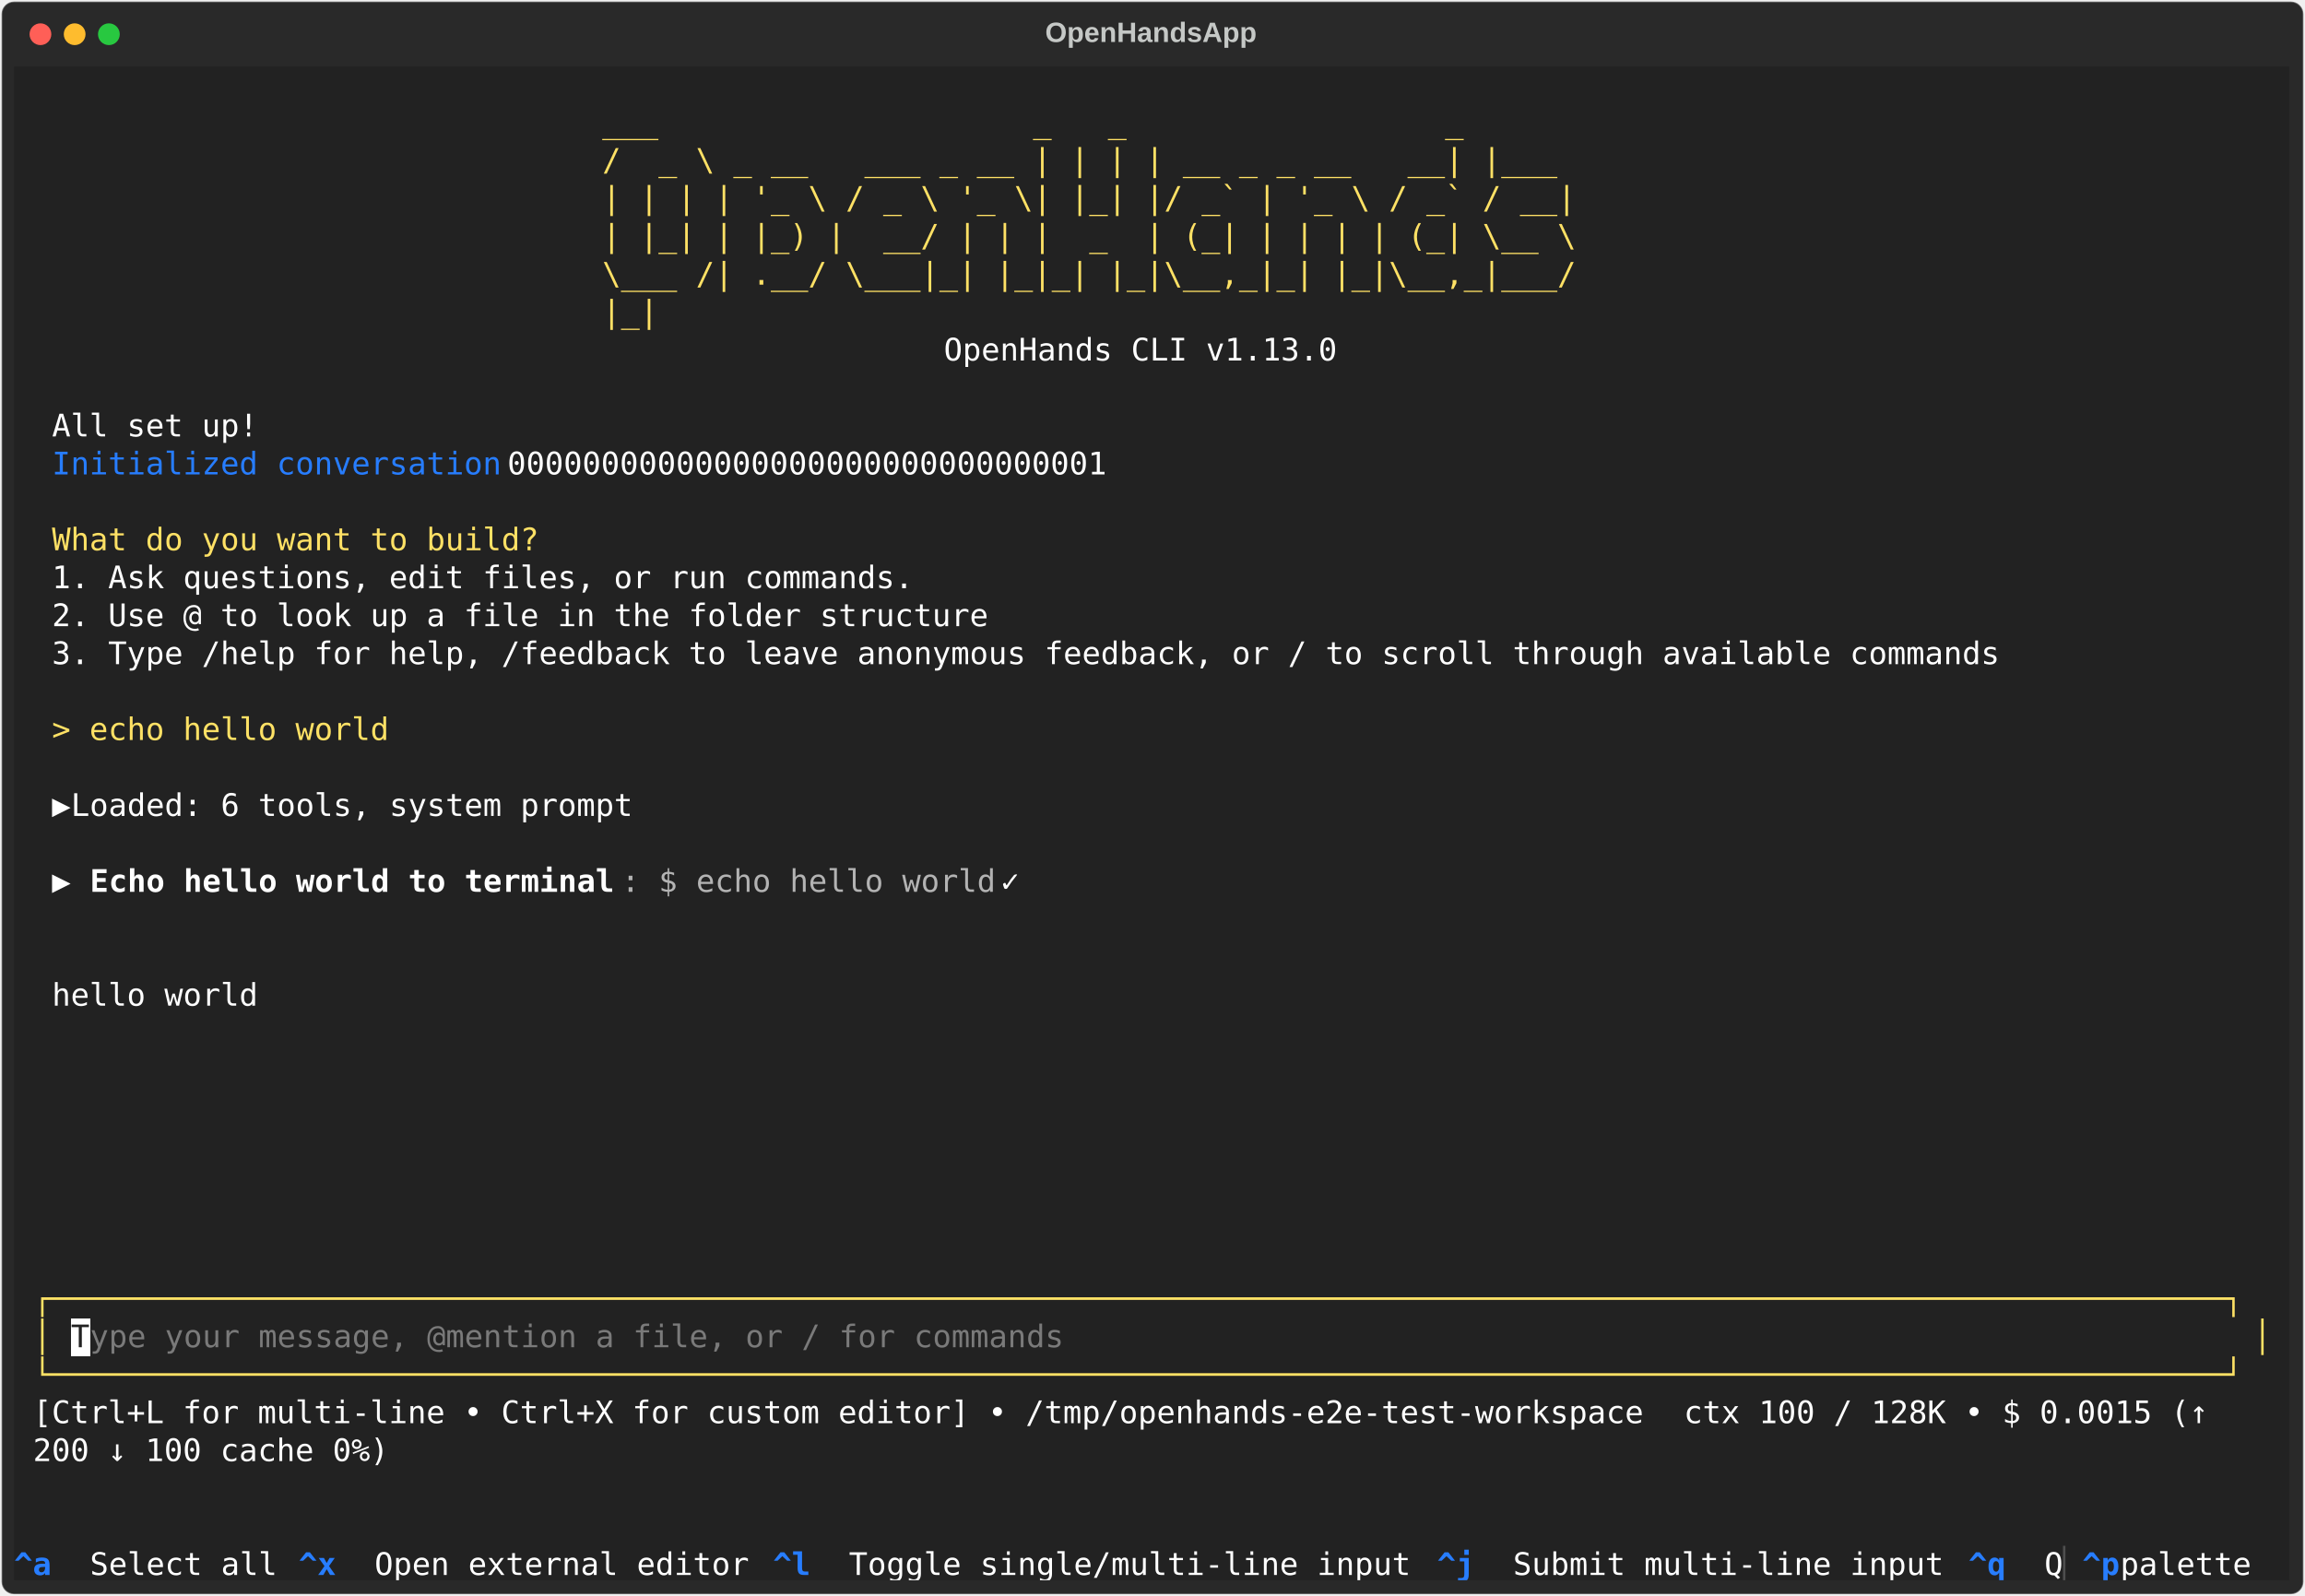
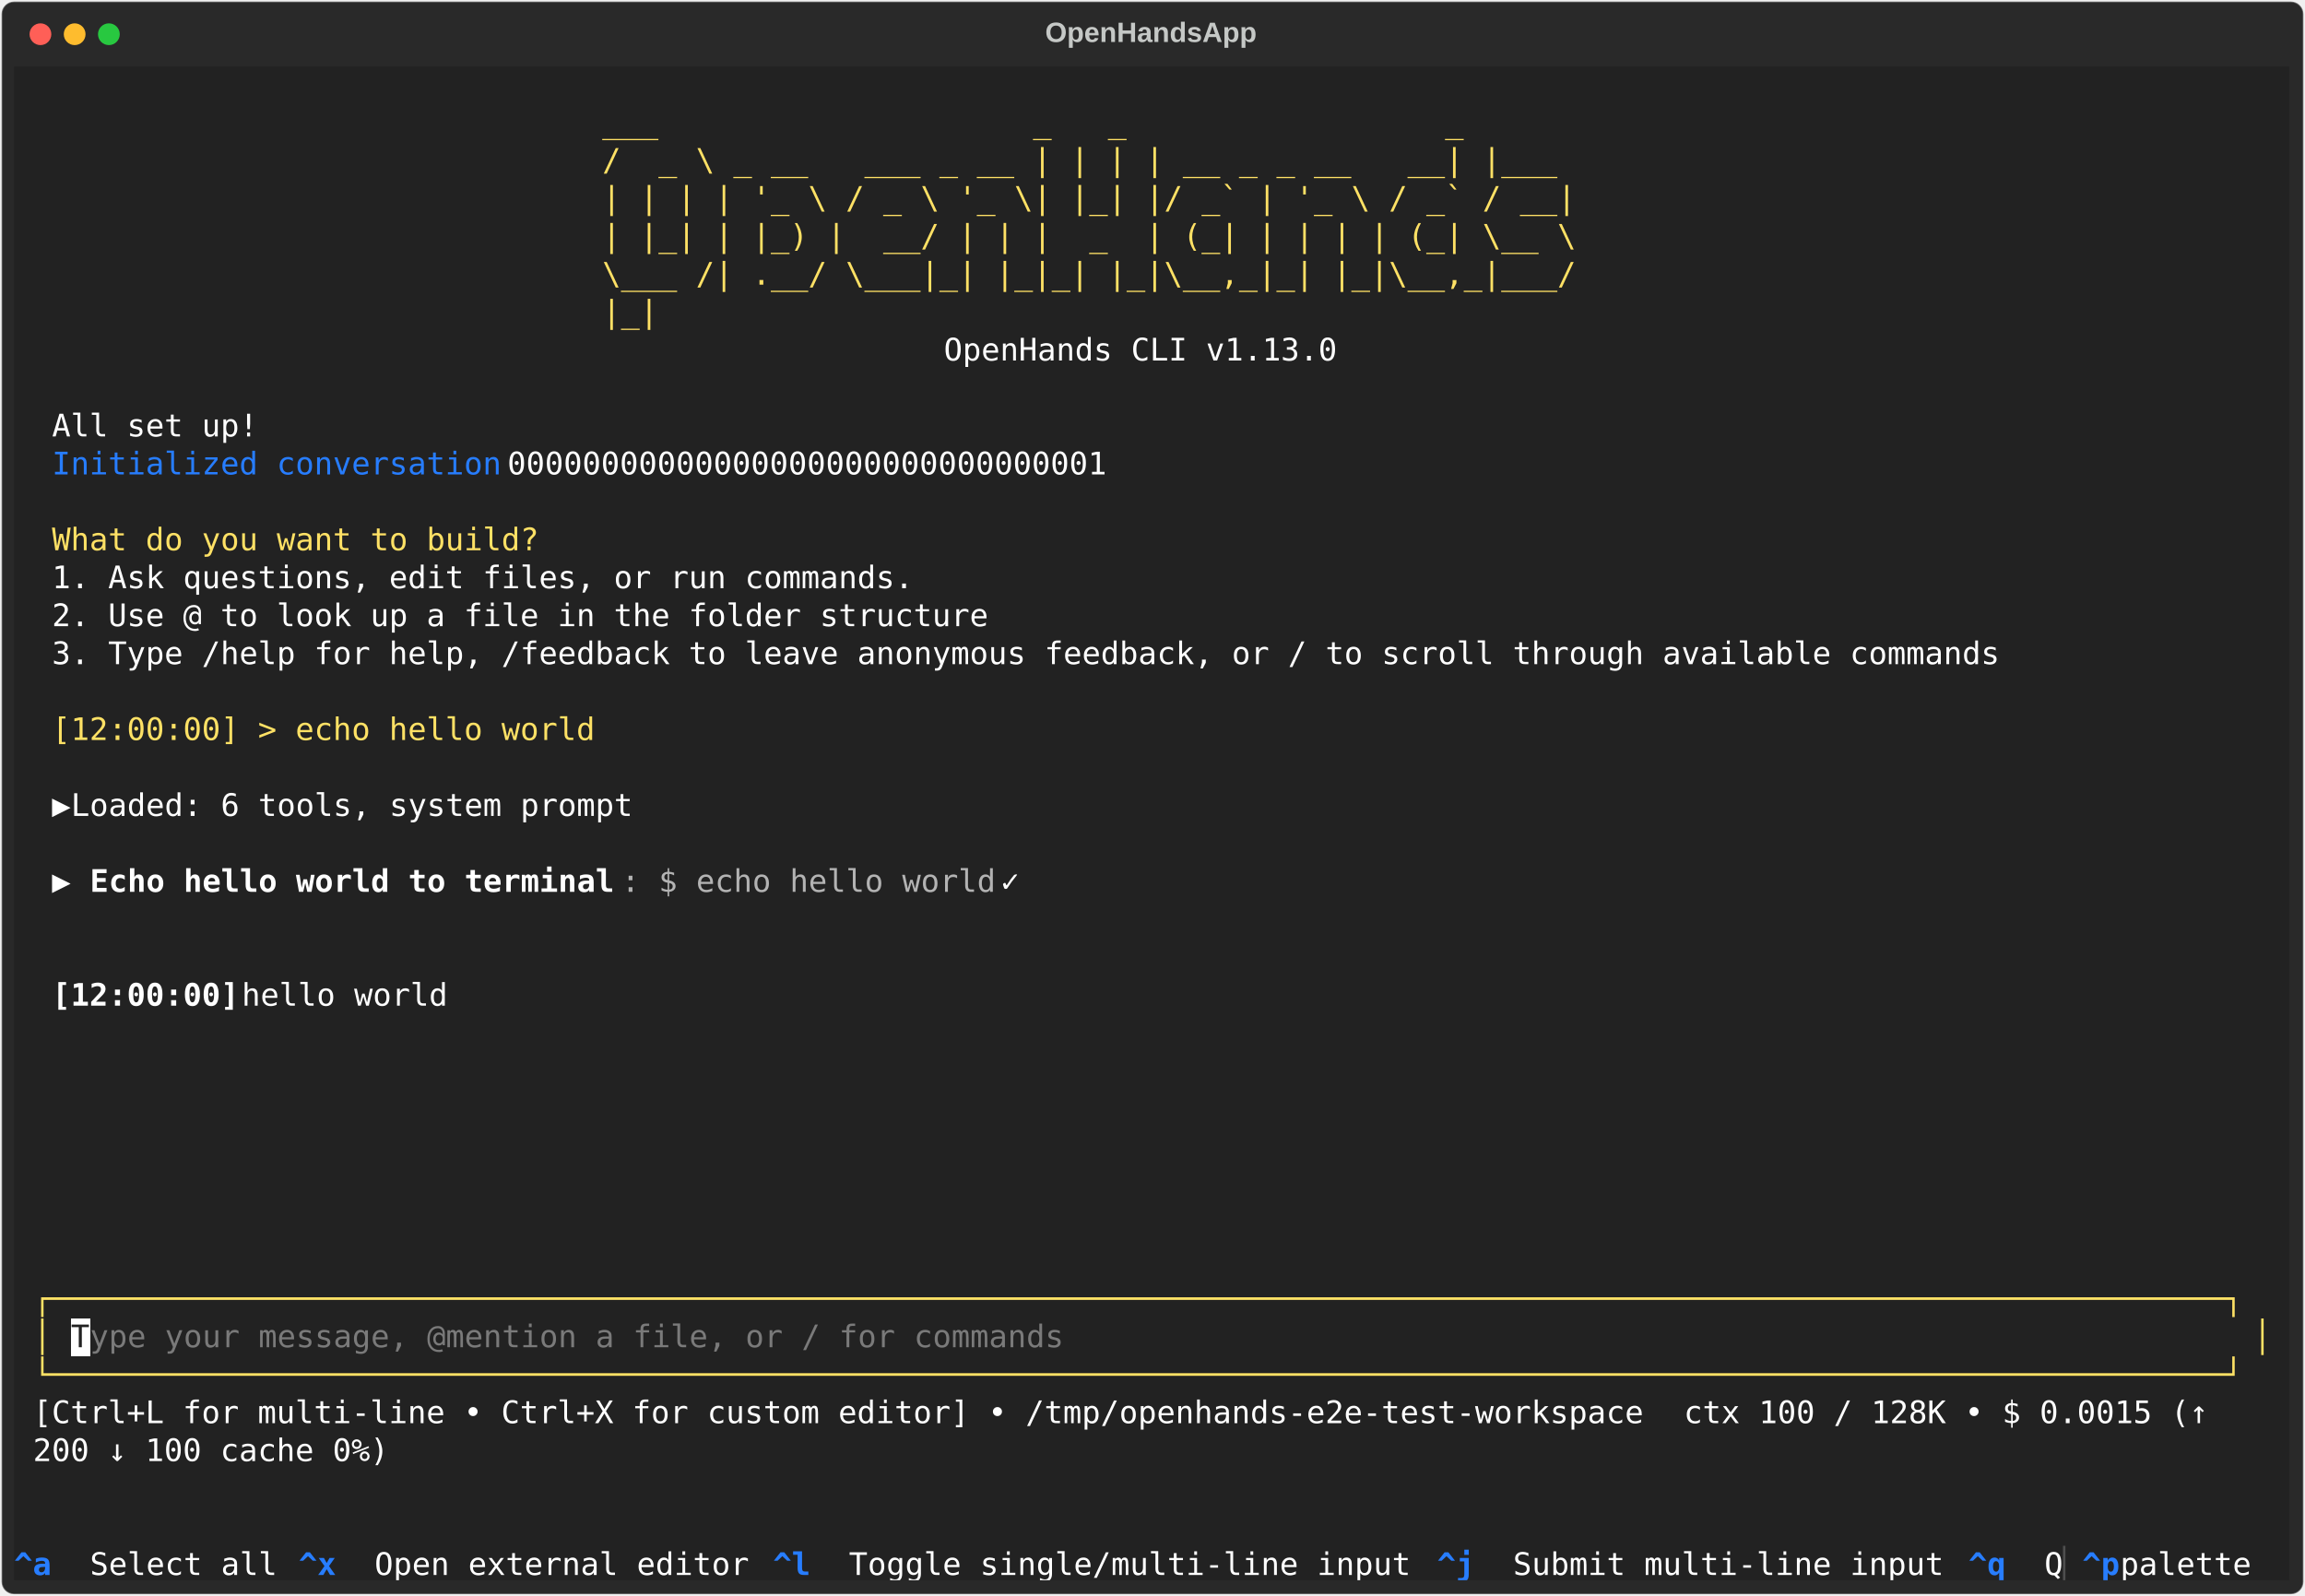
<svg xmlns="http://www.w3.org/2000/svg" class="rich-terminal" viewBox="0 0 1482 1026.0">
  <style>

    @font-face {
        font-family: "Fira Code";
        src: local("FiraCode-Regular"),
                url("https://cdnjs.cloudflare.com/ajax/libs/firacode/6.2.0/woff2/FiraCode-Regular.woff2") format("woff2"),
                url("https://cdnjs.cloudflare.com/ajax/libs/firacode/6.2.0/woff/FiraCode-Regular.woff") format("woff");
        font-style: normal;
        font-weight: 400;
    }
    @font-face {
        font-family: "Fira Code";
        src: local("FiraCode-Bold"),
                url("https://cdnjs.cloudflare.com/ajax/libs/firacode/6.2.0/woff2/FiraCode-Bold.woff2") format("woff2"),
                url("https://cdnjs.cloudflare.com/ajax/libs/firacode/6.2.0/woff/FiraCode-Bold.woff") format("woff");
        font-style: bold;
        font-weight: 700;
    }

    .terminal-matrix {
        font-family: Fira Code, monospace;
        font-size: 20px;
        line-height: 24.4px;
        font-variant-east-asian: full-width;
    }

    .terminal-title {
        font-size: 18px;
        font-weight: bold;
        font-family: arial;
    }

    .terminal-r1 { fill: #c5c8c6 }
.terminal-r2 { fill: #ffe165 }
.terminal-r3 { fill: #ffffff }
.terminal-r4 { fill: #277dff }
.terminal-r5 { fill: #fee165 }
.terminal-r6 { fill: #ffffff;font-weight: bold }
.terminal-r7 { fill: #b3b3b3 }
.terminal-r8 { fill: #222222 }
.terminal-r9 { fill: #7a7a7a }
.terminal-r10 { fill: #277dff;font-weight: bold }
.terminal-r11 { fill: #4e4e4e }
    </style>
  <defs>
    <clipPath id="terminal-clip-terminal">
      <rect x="0" y="0" width="1463.0" height="975.0" />
    </clipPath>
    <clipPath id="terminal-line-0">
      <rect x="0" y="1.5" width="1464" height="24.65" />
    </clipPath>
    <clipPath id="terminal-line-1">
      <rect x="0" y="25.9" width="1464" height="24.65" />
    </clipPath>
    <clipPath id="terminal-line-2">
      <rect x="0" y="50.3" width="1464" height="24.65" />
    </clipPath>
    <clipPath id="terminal-line-3">
      <rect x="0" y="74.7" width="1464" height="24.65" />
    </clipPath>
    <clipPath id="terminal-line-4">
      <rect x="0" y="99.1" width="1464" height="24.65" />
    </clipPath>
    <clipPath id="terminal-line-5">
      <rect x="0" y="123.5" width="1464" height="24.65" />
    </clipPath>
    <clipPath id="terminal-line-6">
      <rect x="0" y="147.9" width="1464" height="24.65" />
    </clipPath>
    <clipPath id="terminal-line-7">
      <rect x="0" y="172.3" width="1464" height="24.65" />
    </clipPath>
    <clipPath id="terminal-line-8">
      <rect x="0" y="196.7" width="1464" height="24.65" />
    </clipPath>
    <clipPath id="terminal-line-9">
      <rect x="0" y="221.1" width="1464" height="24.65" />
    </clipPath>
    <clipPath id="terminal-line-10">
      <rect x="0" y="245.5" width="1464" height="24.65" />
    </clipPath>
    <clipPath id="terminal-line-11">
      <rect x="0" y="269.9" width="1464" height="24.65" />
    </clipPath>
    <clipPath id="terminal-line-12">
      <rect x="0" y="294.3" width="1464" height="24.65" />
    </clipPath>
    <clipPath id="terminal-line-13">
      <rect x="0" y="318.7" width="1464" height="24.65" />
    </clipPath>
    <clipPath id="terminal-line-14">
      <rect x="0" y="343.1" width="1464" height="24.65" />
    </clipPath>
    <clipPath id="terminal-line-15">
      <rect x="0" y="367.5" width="1464" height="24.65" />
    </clipPath>
    <clipPath id="terminal-line-16">
      <rect x="0" y="391.9" width="1464" height="24.65" />
    </clipPath>
    <clipPath id="terminal-line-17">
      <rect x="0" y="416.3" width="1464" height="24.65" />
    </clipPath>
    <clipPath id="terminal-line-18">
      <rect x="0" y="440.7" width="1464" height="24.65" />
    </clipPath>
    <clipPath id="terminal-line-19">
      <rect x="0" y="465.1" width="1464" height="24.65" />
    </clipPath>
    <clipPath id="terminal-line-20">
      <rect x="0" y="489.5" width="1464" height="24.65" />
    </clipPath>
    <clipPath id="terminal-line-21">
      <rect x="0" y="513.9" width="1464" height="24.65" />
    </clipPath>
    <clipPath id="terminal-line-22">
      <rect x="0" y="538.3" width="1464" height="24.65" />
    </clipPath>
    <clipPath id="terminal-line-23">
      <rect x="0" y="562.7" width="1464" height="24.65" />
    </clipPath>
    <clipPath id="terminal-line-24">
      <rect x="0" y="587.1" width="1464" height="24.65" />
    </clipPath>
    <clipPath id="terminal-line-25">
      <rect x="0" y="611.5" width="1464" height="24.65" />
    </clipPath>
    <clipPath id="terminal-line-26">
      <rect x="0" y="635.9" width="1464" height="24.65" />
    </clipPath>
    <clipPath id="terminal-line-27">
      <rect x="0" y="660.3" width="1464" height="24.65" />
    </clipPath>
    <clipPath id="terminal-line-28">
      <rect x="0" y="684.7" width="1464" height="24.65" />
    </clipPath>
    <clipPath id="terminal-line-29">
      <rect x="0" y="709.1" width="1464" height="24.65" />
    </clipPath>
    <clipPath id="terminal-line-30">
      <rect x="0" y="733.5" width="1464" height="24.65" />
    </clipPath>
    <clipPath id="terminal-line-31">
      <rect x="0" y="757.9" width="1464" height="24.65" />
    </clipPath>
    <clipPath id="terminal-line-32">
      <rect x="0" y="782.3" width="1464" height="24.65" />
    </clipPath>
    <clipPath id="terminal-line-33">
      <rect x="0" y="806.7" width="1464" height="24.65" />
    </clipPath>
    <clipPath id="terminal-line-34">
      <rect x="0" y="831.1" width="1464" height="24.65" />
    </clipPath>
    <clipPath id="terminal-line-35">
      <rect x="0" y="855.5" width="1464" height="24.65" />
    </clipPath>
    <clipPath id="terminal-line-36">
      <rect x="0" y="879.9" width="1464" height="24.65" />
    </clipPath>
    <clipPath id="terminal-line-37">
      <rect x="0" y="904.3" width="1464" height="24.65" />
    </clipPath>
    <clipPath id="terminal-line-38">
      <rect x="0" y="928.7" width="1464" height="24.65" />
    </clipPath>
  </defs>
  <rect fill="#292929" stroke="rgba(255,255,255,0.35)" stroke-width="1" x="1" y="1" width="1480" height="1024" rx="8" />
  <text class="terminal-title" fill="#c5c8c6" text-anchor="middle" x="740" y="27">OpenHandsApp</text>
  <g transform="translate(26,22)">
    <circle cx="0" cy="0" r="7" fill="#ff5f57" />
    <circle cx="22" cy="0" r="7" fill="#febc2e" />
    <circle cx="44" cy="0" r="7" fill="#28c840" />
  </g>
  <g transform="translate(9, 41)" clip-path="url(#terminal-clip-terminal)">
    <rect fill="#222222" x="0" y="1.5" width="1464" height="24.65" shape-rendering="crispEdges" />
    <rect fill="#222222" x="0" y="25.9" width="378.2" height="24.65" shape-rendering="crispEdges" />
    <rect fill="#222222" x="378.2" y="25.9" width="695.4" height="24.65" shape-rendering="crispEdges" />
    <rect fill="#222222" x="1073.6" y="25.9" width="390.4" height="24.65" shape-rendering="crispEdges" />
    <rect fill="#222222" x="0" y="50.3" width="378.2" height="24.65" shape-rendering="crispEdges" />
    <rect fill="#222222" x="378.2" y="50.3" width="695.4" height="24.65" shape-rendering="crispEdges" />
    <rect fill="#222222" x="1073.6" y="50.3" width="390.4" height="24.65" shape-rendering="crispEdges" />
    <rect fill="#222222" x="0" y="74.7" width="378.2" height="24.65" shape-rendering="crispEdges" />
    <rect fill="#222222" x="378.2" y="74.7" width="695.4" height="24.65" shape-rendering="crispEdges" />
    <rect fill="#222222" x="1073.6" y="74.7" width="390.4" height="24.65" shape-rendering="crispEdges" />
    <rect fill="#222222" x="0" y="99.1" width="378.2" height="24.65" shape-rendering="crispEdges" />
    <rect fill="#222222" x="378.2" y="99.1" width="695.4" height="24.65" shape-rendering="crispEdges" />
    <rect fill="#222222" x="1073.6" y="99.1" width="390.4" height="24.65" shape-rendering="crispEdges" />
    <rect fill="#222222" x="0" y="123.5" width="378.2" height="24.65" shape-rendering="crispEdges" />
    <rect fill="#222222" x="378.2" y="123.5" width="695.4" height="24.65" shape-rendering="crispEdges" />
    <rect fill="#222222" x="1073.6" y="123.5" width="390.4" height="24.65" shape-rendering="crispEdges" />
    <rect fill="#222222" x="0" y="147.9" width="378.2" height="24.65" shape-rendering="crispEdges" />
    <rect fill="#222222" x="378.2" y="147.9" width="695.4" height="24.65" shape-rendering="crispEdges" />
    <rect fill="#222222" x="1073.6" y="147.9" width="390.4" height="24.65" shape-rendering="crispEdges" />
    <rect fill="#222222" x="0" y="172.3" width="597.8" height="24.65" shape-rendering="crispEdges" />
    <rect fill="#222222" x="597.8" y="172.3" width="256.2" height="24.65" shape-rendering="crispEdges" />
    <rect fill="#222222" x="854" y="172.3" width="610" height="24.65" shape-rendering="crispEdges" />
    <rect fill="#222222" x="0" y="196.7" width="1464" height="24.65" shape-rendering="crispEdges" />
    <rect fill="#222222" x="0" y="221.1" width="24.4" height="24.65" shape-rendering="crispEdges" />
    <rect fill="#222222" x="24.4" y="221.1" width="134.2" height="24.65" shape-rendering="crispEdges" />
    <rect fill="#222222" x="158.6" y="221.1" width="1305.4" height="24.65" shape-rendering="crispEdges" />
    <rect fill="#222222" x="0" y="245.5" width="24.4" height="24.65" shape-rendering="crispEdges" />
    <rect fill="#222222" x="24.4" y="245.5" width="292.8" height="24.65" shape-rendering="crispEdges" />
    <rect fill="#222222" x="317.2" y="245.5" width="402.6" height="24.65" shape-rendering="crispEdges" />
    <rect fill="#222222" x="719.8" y="245.5" width="744.2" height="24.65" shape-rendering="crispEdges" />
    <rect fill="#222222" x="0" y="269.9" width="1464" height="24.65" shape-rendering="crispEdges" />
    <rect fill="#222222" x="0" y="294.3" width="24.4" height="24.65" shape-rendering="crispEdges" />
    <rect fill="#222222" x="24.4" y="294.3" width="317.2" height="24.65" shape-rendering="crispEdges" />
    <rect fill="#222222" x="341.6" y="294.3" width="1122.4" height="24.65" shape-rendering="crispEdges" />
    <rect fill="#222222" x="0" y="318.7" width="24.4" height="24.65" shape-rendering="crispEdges" />
    <rect fill="#222222" x="24.4" y="318.7" width="561.2" height="24.65" shape-rendering="crispEdges" />
    <rect fill="#222222" x="585.6" y="318.7" width="878.4" height="24.65" shape-rendering="crispEdges" />
    <rect fill="#222222" x="0" y="343.1" width="24.4" height="24.65" shape-rendering="crispEdges" />
    <rect fill="#222222" x="24.4" y="343.1" width="610" height="24.65" shape-rendering="crispEdges" />
    <rect fill="#222222" x="634.4" y="343.1" width="829.6" height="24.65" shape-rendering="crispEdges" />
    <rect fill="#222222" x="0" y="367.5" width="24.4" height="24.65" shape-rendering="crispEdges" />
    <rect fill="#222222" x="24.4" y="367.5" width="1268.8" height="24.65" shape-rendering="crispEdges" />
    <rect fill="#222222" x="1293.2" y="367.5" width="170.8" height="24.65" shape-rendering="crispEdges" />
    <rect fill="#222222" x="0" y="391.9" width="1464" height="24.65" shape-rendering="crispEdges" />
    <rect fill="#222222" x="0" y="416.3" width="24.4" height="24.65" shape-rendering="crispEdges" />
-     <rect fill="#222222" x="24.4" y="416.3" width="219.6" height="24.65" shape-rendering="crispEdges" />
-     <rect fill="#222222" x="244" y="416.3" width="1220" height="24.65" shape-rendering="crispEdges" />
+     <rect fill="#222222" x="24.4" y="416.3" width="353.8" height="24.65" shape-rendering="crispEdges" />
+     <rect fill="#222222" x="378.2" y="416.3" width="1085.8" height="24.65" shape-rendering="crispEdges" />
    <rect fill="#222222" x="0" y="440.7" width="1464" height="24.65" shape-rendering="crispEdges" />
    <rect fill="#222222" x="0" y="465.1" width="24.4" height="24.65" shape-rendering="crispEdges" />
    <rect fill="#222222" x="24.4" y="465.1" width="12.2" height="24.65" shape-rendering="crispEdges" />
    <rect fill="#222222" x="36.6" y="465.1" width="378.2" height="24.65" shape-rendering="crispEdges" />
    <rect fill="#222222" x="414.8" y="465.1" width="1049.2" height="24.65" shape-rendering="crispEdges" />
    <rect fill="#222222" x="0" y="489.5" width="1464" height="24.65" shape-rendering="crispEdges" />
    <rect fill="#222222" x="0" y="513.9" width="24.4" height="24.65" shape-rendering="crispEdges" />
    <rect fill="#222222" x="24.4" y="513.9" width="12.2" height="24.65" shape-rendering="crispEdges" />
    <rect fill="#222222" x="36.6" y="513.9" width="12.2" height="24.65" shape-rendering="crispEdges" />
    <rect fill="#222222" x="48.8" y="513.9" width="341.6" height="24.65" shape-rendering="crispEdges" />
    <rect fill="#222222" x="390.4" y="513.9" width="244" height="24.65" shape-rendering="crispEdges" />
    <rect fill="#222222" x="634.4" y="513.9" width="24.4" height="24.65" shape-rendering="crispEdges" />
    <rect fill="#222222" x="658.8" y="513.9" width="805.2" height="24.65" shape-rendering="crispEdges" />
    <rect fill="#222222" x="0" y="538.3" width="1464" height="24.65" shape-rendering="crispEdges" />
    <rect fill="#222222" x="0" y="562.7" width="1464" height="24.65" shape-rendering="crispEdges" />
    <rect fill="#222222" x="0" y="587.1" width="24.4" height="24.65" shape-rendering="crispEdges" />
-     <rect fill="#222222" x="24.4" y="587.1" width="134.2" height="24.65" shape-rendering="crispEdges" />
-     <rect fill="#222222" x="158.6" y="587.1" width="1305.4" height="24.65" shape-rendering="crispEdges" />
+     <rect fill="#222222" x="24.4" y="587.1" width="122" height="24.65" shape-rendering="crispEdges" />
+     <rect fill="#222222" x="146.4" y="587.1" width="146.4" height="24.65" shape-rendering="crispEdges" />
+     <rect fill="#222222" x="292.8" y="587.1" width="1171.2" height="24.65" shape-rendering="crispEdges" />
    <rect fill="#222222" x="0" y="611.5" width="1464" height="24.65" shape-rendering="crispEdges" />
    <rect fill="#222222" x="0" y="635.9" width="1464" height="24.65" shape-rendering="crispEdges" />
    <rect fill="#222222" x="0" y="660.3" width="1464" height="24.65" shape-rendering="crispEdges" />
    <rect fill="#222222" x="0" y="684.7" width="1464" height="24.65" shape-rendering="crispEdges" />
    <rect fill="#222222" x="0" y="709.1" width="1464" height="24.65" shape-rendering="crispEdges" />
    <rect fill="#222222" x="0" y="733.5" width="1464" height="24.65" shape-rendering="crispEdges" />
    <rect fill="#222222" x="0" y="757.9" width="12.2" height="24.65" shape-rendering="crispEdges" />
    <rect fill="#222222" x="12.2" y="757.9" width="12.2" height="24.65" shape-rendering="crispEdges" />
    <rect fill="#222222" x="24.4" y="757.9" width="1439.6" height="24.65" shape-rendering="crispEdges" />
    <rect fill="#222222" x="0" y="782.3" width="12.2" height="24.65" shape-rendering="crispEdges" />
    <rect fill="#222222" x="12.2" y="782.3" width="1439.6" height="24.65" shape-rendering="crispEdges" />
    <rect fill="#222222" x="1451.8" y="782.3" width="12.2" height="24.65" shape-rendering="crispEdges" />
    <rect fill="#222222" x="0" y="806.7" width="12.2" height="24.65" shape-rendering="crispEdges" />
    <rect fill="#222222" x="12.2" y="806.7" width="12.2" height="24.65" shape-rendering="crispEdges" />
    <rect fill="#222222" x="24.4" y="806.7" width="12.2" height="24.65" shape-rendering="crispEdges" />
    <rect fill="#ffffff" x="36.6" y="806.7" width="12.2" height="24.65" shape-rendering="crispEdges" />
    <rect fill="#222222" x="48.8" y="806.7" width="634.4" height="24.65" shape-rendering="crispEdges" />
    <rect fill="#222222" x="683.2" y="806.7" width="756.4" height="24.65" shape-rendering="crispEdges" />
    <rect fill="#222222" x="1439.6" y="806.7" width="12.2" height="24.65" shape-rendering="crispEdges" />
    <rect fill="#222222" x="1451.8" y="806.7" width="12.2" height="24.65" shape-rendering="crispEdges" />
    <rect fill="#222222" x="0" y="831.1" width="12.2" height="24.65" shape-rendering="crispEdges" />
    <rect fill="#222222" x="12.2" y="831.1" width="1439.6" height="24.65" shape-rendering="crispEdges" />
    <rect fill="#222222" x="1451.8" y="831.1" width="12.2" height="24.65" shape-rendering="crispEdges" />
    <rect fill="#222222" x="0" y="855.5" width="12.2" height="24.65" shape-rendering="crispEdges" />
    <rect fill="#222222" x="12.2" y="855.5" width="1061.4" height="24.65" shape-rendering="crispEdges" />
    <rect fill="#222222" x="1073.6" y="855.5" width="341.6" height="24.65" shape-rendering="crispEdges" />
    <rect fill="#222222" x="1415.2" y="855.5" width="48.8" height="24.65" shape-rendering="crispEdges" />
    <rect fill="#222222" x="0" y="879.9" width="12.2" height="24.65" shape-rendering="crispEdges" />
    <rect fill="#222222" x="12.2" y="879.9" width="231.8" height="24.65" shape-rendering="crispEdges" />
    <rect fill="#222222" x="244" y="879.9" width="1220" height="24.65" shape-rendering="crispEdges" />
    <rect fill="#222222" x="0" y="904.3" width="1464" height="24.65" shape-rendering="crispEdges" />
    <rect fill="#222222" x="0" y="928.7" width="1464" height="24.65" shape-rendering="crispEdges" />
    <rect fill="#222222" x="0" y="953.1" width="48.8" height="24.65" shape-rendering="crispEdges" />
    <rect fill="#222222" x="48.8" y="953.1" width="134.2" height="24.65" shape-rendering="crispEdges" />
    <rect fill="#222222" x="183" y="953.1" width="48.8" height="24.65" shape-rendering="crispEdges" />
    <rect fill="#222222" x="231.8" y="953.1" width="256.2" height="24.65" shape-rendering="crispEdges" />
    <rect fill="#222222" x="488" y="953.1" width="48.8" height="24.65" shape-rendering="crispEdges" />
    <rect fill="#222222" x="536.8" y="953.1" width="378.2" height="24.65" shape-rendering="crispEdges" />
    <rect fill="#222222" x="915" y="953.1" width="48.8" height="24.65" shape-rendering="crispEdges" />
    <rect fill="#222222" x="963.8" y="953.1" width="292.8" height="24.65" shape-rendering="crispEdges" />
    <rect fill="#222222" x="1256.6" y="953.1" width="48.8" height="24.65" shape-rendering="crispEdges" />
    <rect fill="#222222" x="1305.4" y="953.1" width="12.2" height="24.65" shape-rendering="crispEdges" />
    <rect fill="#222222" x="1317.6" y="953.1" width="12.2" height="24.65" shape-rendering="crispEdges" />
    <rect fill="#222222" x="1329.8" y="953.1" width="24.4" height="24.65" shape-rendering="crispEdges" />
    <rect fill="#222222" x="1354.2" y="953.1" width="97.6" height="24.65" shape-rendering="crispEdges" />
    <rect fill="#222222" x="1451.8" y="953.1" width="12.2" height="24.65" shape-rendering="crispEdges" />
    <g class="terminal-matrix">
      <text class="terminal-r1" x="1464" y="20" textLength="12.2" clip-path="url(#terminal-line-0)">
</text>
      <text class="terminal-r2" x="378.2" y="44.4" textLength="695.4" clip-path="url(#terminal-line-1)">     ___                    _   _                 _      </text>
      <text class="terminal-r1" x="1464" y="44.4" textLength="12.2" clip-path="url(#terminal-line-1)">
</text>
      <text class="terminal-r2" x="378.2" y="68.8" textLength="695.4" clip-path="url(#terminal-line-2)">    /  _ \ _ __   ___ _ __ | | | | __ _ _ __   __| |___  </text>
      <text class="terminal-r1" x="1464" y="68.8" textLength="12.2" clip-path="url(#terminal-line-2)">
</text>
      <text class="terminal-r2" x="378.2" y="93.2" textLength="695.4" clip-path="url(#terminal-line-3)">    | | | | '_ \ / _ \ '_ \| |_| |/ _` | '_ \ / _` / __| </text>
      <text class="terminal-r1" x="1464" y="93.2" textLength="12.2" clip-path="url(#terminal-line-3)">
</text>
      <text class="terminal-r2" x="378.2" y="117.6" textLength="695.4" clip-path="url(#terminal-line-4)">    | |_| | |_) |  __/ | | |  _  | (_| | | | | (_| \__ \ </text>
      <text class="terminal-r1" x="1464" y="117.6" textLength="12.2" clip-path="url(#terminal-line-4)">
</text>
      <text class="terminal-r2" x="378.2" y="142" textLength="695.4" clip-path="url(#terminal-line-5)">    \___ /| .__/ \___|_| |_|_| |_|\__,_|_| |_|\__,_|___/ </text>
      <text class="terminal-r1" x="1464" y="142" textLength="12.2" clip-path="url(#terminal-line-5)">
</text>
      <text class="terminal-r2" x="378.2" y="166.4" textLength="695.4" clip-path="url(#terminal-line-6)">          |_|                                            </text>
      <text class="terminal-r1" x="1464" y="166.4" textLength="12.2" clip-path="url(#terminal-line-6)">
</text>
      <text class="terminal-r3" x="597.8" y="190.8" textLength="256.2" clip-path="url(#terminal-line-7)">OpenHands CLI v1.13.0</text>
      <text class="terminal-r1" x="1464" y="190.8" textLength="12.2" clip-path="url(#terminal-line-7)">
</text>
      <text class="terminal-r1" x="1464" y="215.2" textLength="12.2" clip-path="url(#terminal-line-8)">
</text>
      <text class="terminal-r3" x="24.4" y="239.6" textLength="134.2" clip-path="url(#terminal-line-9)">All set up!</text>
      <text class="terminal-r1" x="1464" y="239.6" textLength="12.2" clip-path="url(#terminal-line-9)">
</text>
      <text class="terminal-r4" x="24.4" y="264" textLength="292.8" clip-path="url(#terminal-line-10)">Initialized conversation</text>
      <text class="terminal-r3" x="317.2" y="264" textLength="402.6" clip-path="url(#terminal-line-10)"> 00000000000000000000000000000001</text>
      <text class="terminal-r1" x="1464" y="264" textLength="12.2" clip-path="url(#terminal-line-10)">
</text>
      <text class="terminal-r1" x="1464" y="288.4" textLength="12.2" clip-path="url(#terminal-line-11)">
</text>
      <text class="terminal-r2" x="24.4" y="312.8" textLength="317.2" clip-path="url(#terminal-line-12)">What do you want to build?</text>
      <text class="terminal-r1" x="1464" y="312.8" textLength="12.2" clip-path="url(#terminal-line-12)">
</text>
      <text class="terminal-r3" x="24.4" y="337.2" textLength="561.2" clip-path="url(#terminal-line-13)">1. Ask questions, edit files, or run commands.</text>
      <text class="terminal-r1" x="1464" y="337.2" textLength="12.2" clip-path="url(#terminal-line-13)">
</text>
      <text class="terminal-r3" x="24.4" y="361.6" textLength="610" clip-path="url(#terminal-line-14)">2. Use @ to look up a file in the folder structure</text>
      <text class="terminal-r1" x="1464" y="361.6" textLength="12.2" clip-path="url(#terminal-line-14)">
</text>
      <text class="terminal-r3" x="24.4" y="386" textLength="1268.8" clip-path="url(#terminal-line-15)">3. Type /help for help, /feedback to leave anonymous feedback, or / to scroll through available commands</text>
      <text class="terminal-r1" x="1464" y="386" textLength="12.2" clip-path="url(#terminal-line-15)">
</text>
      <text class="terminal-r1" x="1464" y="410.4" textLength="12.2" clip-path="url(#terminal-line-16)">
</text>
-       <text class="terminal-r5" x="24.4" y="434.8" textLength="219.6" clip-path="url(#terminal-line-17)">&gt; echo hello world</text>
+       <text class="terminal-r5" x="24.4" y="434.8" textLength="353.8" clip-path="url(#terminal-line-17)">[12:00:00] &gt; echo hello world</text>
      <text class="terminal-r1" x="1464" y="434.8" textLength="12.2" clip-path="url(#terminal-line-17)">
</text>
      <text class="terminal-r1" x="1464" y="459.2" textLength="12.2" clip-path="url(#terminal-line-18)">
</text>
      <text class="terminal-r3" x="24.4" y="483.6" textLength="12.2" clip-path="url(#terminal-line-19)">▶</text>
      <text class="terminal-r3" x="36.6" y="483.6" textLength="378.2" clip-path="url(#terminal-line-19)"> Loaded: 6 tools, system prompt</text>
      <text class="terminal-r1" x="1464" y="483.6" textLength="12.2" clip-path="url(#terminal-line-19)">
</text>
      <text class="terminal-r1" x="1464" y="508" textLength="12.2" clip-path="url(#terminal-line-20)">
</text>
      <text class="terminal-r3" x="24.4" y="532.4" textLength="12.2" clip-path="url(#terminal-line-21)">▶</text>
      <text class="terminal-r6" x="48.8" y="532.4" textLength="341.6" clip-path="url(#terminal-line-21)">Echo hello world to terminal</text>
      <text class="terminal-r7" x="390.4" y="532.4" textLength="244" clip-path="url(#terminal-line-21)">: $ echo hello world</text>
      <text class="terminal-r3" x="634.4" y="532.4" textLength="24.4" clip-path="url(#terminal-line-21)"> ✓</text>
      <text class="terminal-r1" x="1464" y="532.4" textLength="12.2" clip-path="url(#terminal-line-21)">
</text>
      <text class="terminal-r1" x="1464" y="556.8" textLength="12.2" clip-path="url(#terminal-line-22)">
</text>
      <text class="terminal-r1" x="1464" y="581.2" textLength="12.2" clip-path="url(#terminal-line-23)">
</text>
-       <text class="terminal-r3" x="24.4" y="605.6" textLength="134.2" clip-path="url(#terminal-line-24)">hello world</text>
+       <text class="terminal-r6" x="24.4" y="605.6" textLength="122" clip-path="url(#terminal-line-24)">[12:00:00]</text>
+       <text class="terminal-r3" x="146.4" y="605.6" textLength="146.4" clip-path="url(#terminal-line-24)"> hello world</text>
      <text class="terminal-r1" x="1464" y="605.6" textLength="12.2" clip-path="url(#terminal-line-24)">
</text>
      <text class="terminal-r1" x="1464" y="630" textLength="12.2" clip-path="url(#terminal-line-25)">
</text>
      <text class="terminal-r1" x="1464" y="654.4" textLength="12.2" clip-path="url(#terminal-line-26)">
</text>
      <text class="terminal-r1" x="1464" y="678.8" textLength="12.2" clip-path="url(#terminal-line-27)">
</text>
      <text class="terminal-r1" x="1464" y="703.2" textLength="12.2" clip-path="url(#terminal-line-28)">
</text>
      <text class="terminal-r1" x="1464" y="727.6" textLength="12.2" clip-path="url(#terminal-line-29)">
</text>
      <text class="terminal-r1" x="1464" y="752" textLength="12.2" clip-path="url(#terminal-line-30)">
</text>
      <text class="terminal-r1" x="1464" y="776.4" textLength="12.2" clip-path="url(#terminal-line-31)">
</text>
      <text class="terminal-r5" x="12.2" y="800.8" textLength="1439.6" clip-path="url(#terminal-line-32)">┌────────────────────────────────────────────────────────────────────────────────────────────────────────────────────┐</text>
      <text class="terminal-r1" x="1464" y="800.8" textLength="12.2" clip-path="url(#terminal-line-32)">
</text>
      <text class="terminal-r5" x="12.2" y="825.2" textLength="12.2" clip-path="url(#terminal-line-33)">│</text>
      <text class="terminal-r8" x="36.6" y="825.2" textLength="12.2" clip-path="url(#terminal-line-33)">T</text>
      <text class="terminal-r9" x="48.8" y="825.2" textLength="634.4" clip-path="url(#terminal-line-33)">ype your message, @mention a file, or / for commands</text>
      <text class="terminal-r5" x="1439.6" y="825.2" textLength="12.2" clip-path="url(#terminal-line-33)">│</text>
      <text class="terminal-r1" x="1464" y="825.2" textLength="12.2" clip-path="url(#terminal-line-33)">
</text>
      <text class="terminal-r5" x="12.2" y="849.6" textLength="1439.6" clip-path="url(#terminal-line-34)">└────────────────────────────────────────────────────────────────────────────────────────────────────────────────────┘</text>
      <text class="terminal-r1" x="1464" y="849.6" textLength="12.2" clip-path="url(#terminal-line-34)">
</text>
      <text class="terminal-r3" x="12.2" y="874" textLength="1061.4" clip-path="url(#terminal-line-35)">[Ctrl+L for multi-line • Ctrl+X for custom editor] • /tmp/openhands-e2e-test-workspace </text>
      <text class="terminal-r3" x="1073.6" y="874" textLength="341.6" clip-path="url(#terminal-line-35)">ctx 100 / 128K • $ 0.0015 (↑</text>
      <text class="terminal-r1" x="1464" y="874" textLength="12.2" clip-path="url(#terminal-line-35)">
</text>
      <text class="terminal-r3" x="12.2" y="898.4" textLength="231.8" clip-path="url(#terminal-line-36)">200 ↓ 100 cache 0%)</text>
      <text class="terminal-r1" x="1464" y="898.4" textLength="12.2" clip-path="url(#terminal-line-36)">
</text>
      <text class="terminal-r1" x="1464" y="922.8" textLength="12.2" clip-path="url(#terminal-line-37)">
</text>
      <text class="terminal-r1" x="1464" y="947.2" textLength="12.2" clip-path="url(#terminal-line-38)">
</text>
      <text class="terminal-r10" x="0" y="971.6" textLength="48.8" clip-path="url(#terminal-line-39)"> ^a </text>
      <text class="terminal-r3" x="48.8" y="971.6" textLength="134.2" clip-path="url(#terminal-line-39)">Select all </text>
      <text class="terminal-r10" x="183" y="971.6" textLength="48.8" clip-path="url(#terminal-line-39)"> ^x </text>
      <text class="terminal-r3" x="231.8" y="971.6" textLength="256.2" clip-path="url(#terminal-line-39)">Open external editor </text>
      <text class="terminal-r10" x="488" y="971.6" textLength="48.8" clip-path="url(#terminal-line-39)"> ^l </text>
      <text class="terminal-r3" x="536.8" y="971.6" textLength="378.2" clip-path="url(#terminal-line-39)">Toggle single/multi-line input </text>
      <text class="terminal-r10" x="915" y="971.6" textLength="48.8" clip-path="url(#terminal-line-39)"> ^j </text>
      <text class="terminal-r3" x="963.8" y="971.6" textLength="292.8" clip-path="url(#terminal-line-39)">Submit multi-line input </text>
      <text class="terminal-r10" x="1256.6" y="971.6" textLength="48.8" clip-path="url(#terminal-line-39)"> ^q </text>
      <text class="terminal-r3" x="1305.4" y="971.6" textLength="12.2" clip-path="url(#terminal-line-39)">Q</text>
      <text class="terminal-r11" x="1317.6" y="971.6" textLength="12.2" clip-path="url(#terminal-line-39)">▏</text>
      <text class="terminal-r10" x="1329.8" y="971.6" textLength="24.4" clip-path="url(#terminal-line-39)">^p</text>
      <text class="terminal-r3" x="1354.2" y="971.6" textLength="97.6" clip-path="url(#terminal-line-39)"> palette</text>
    </g>
  </g>
</svg>
